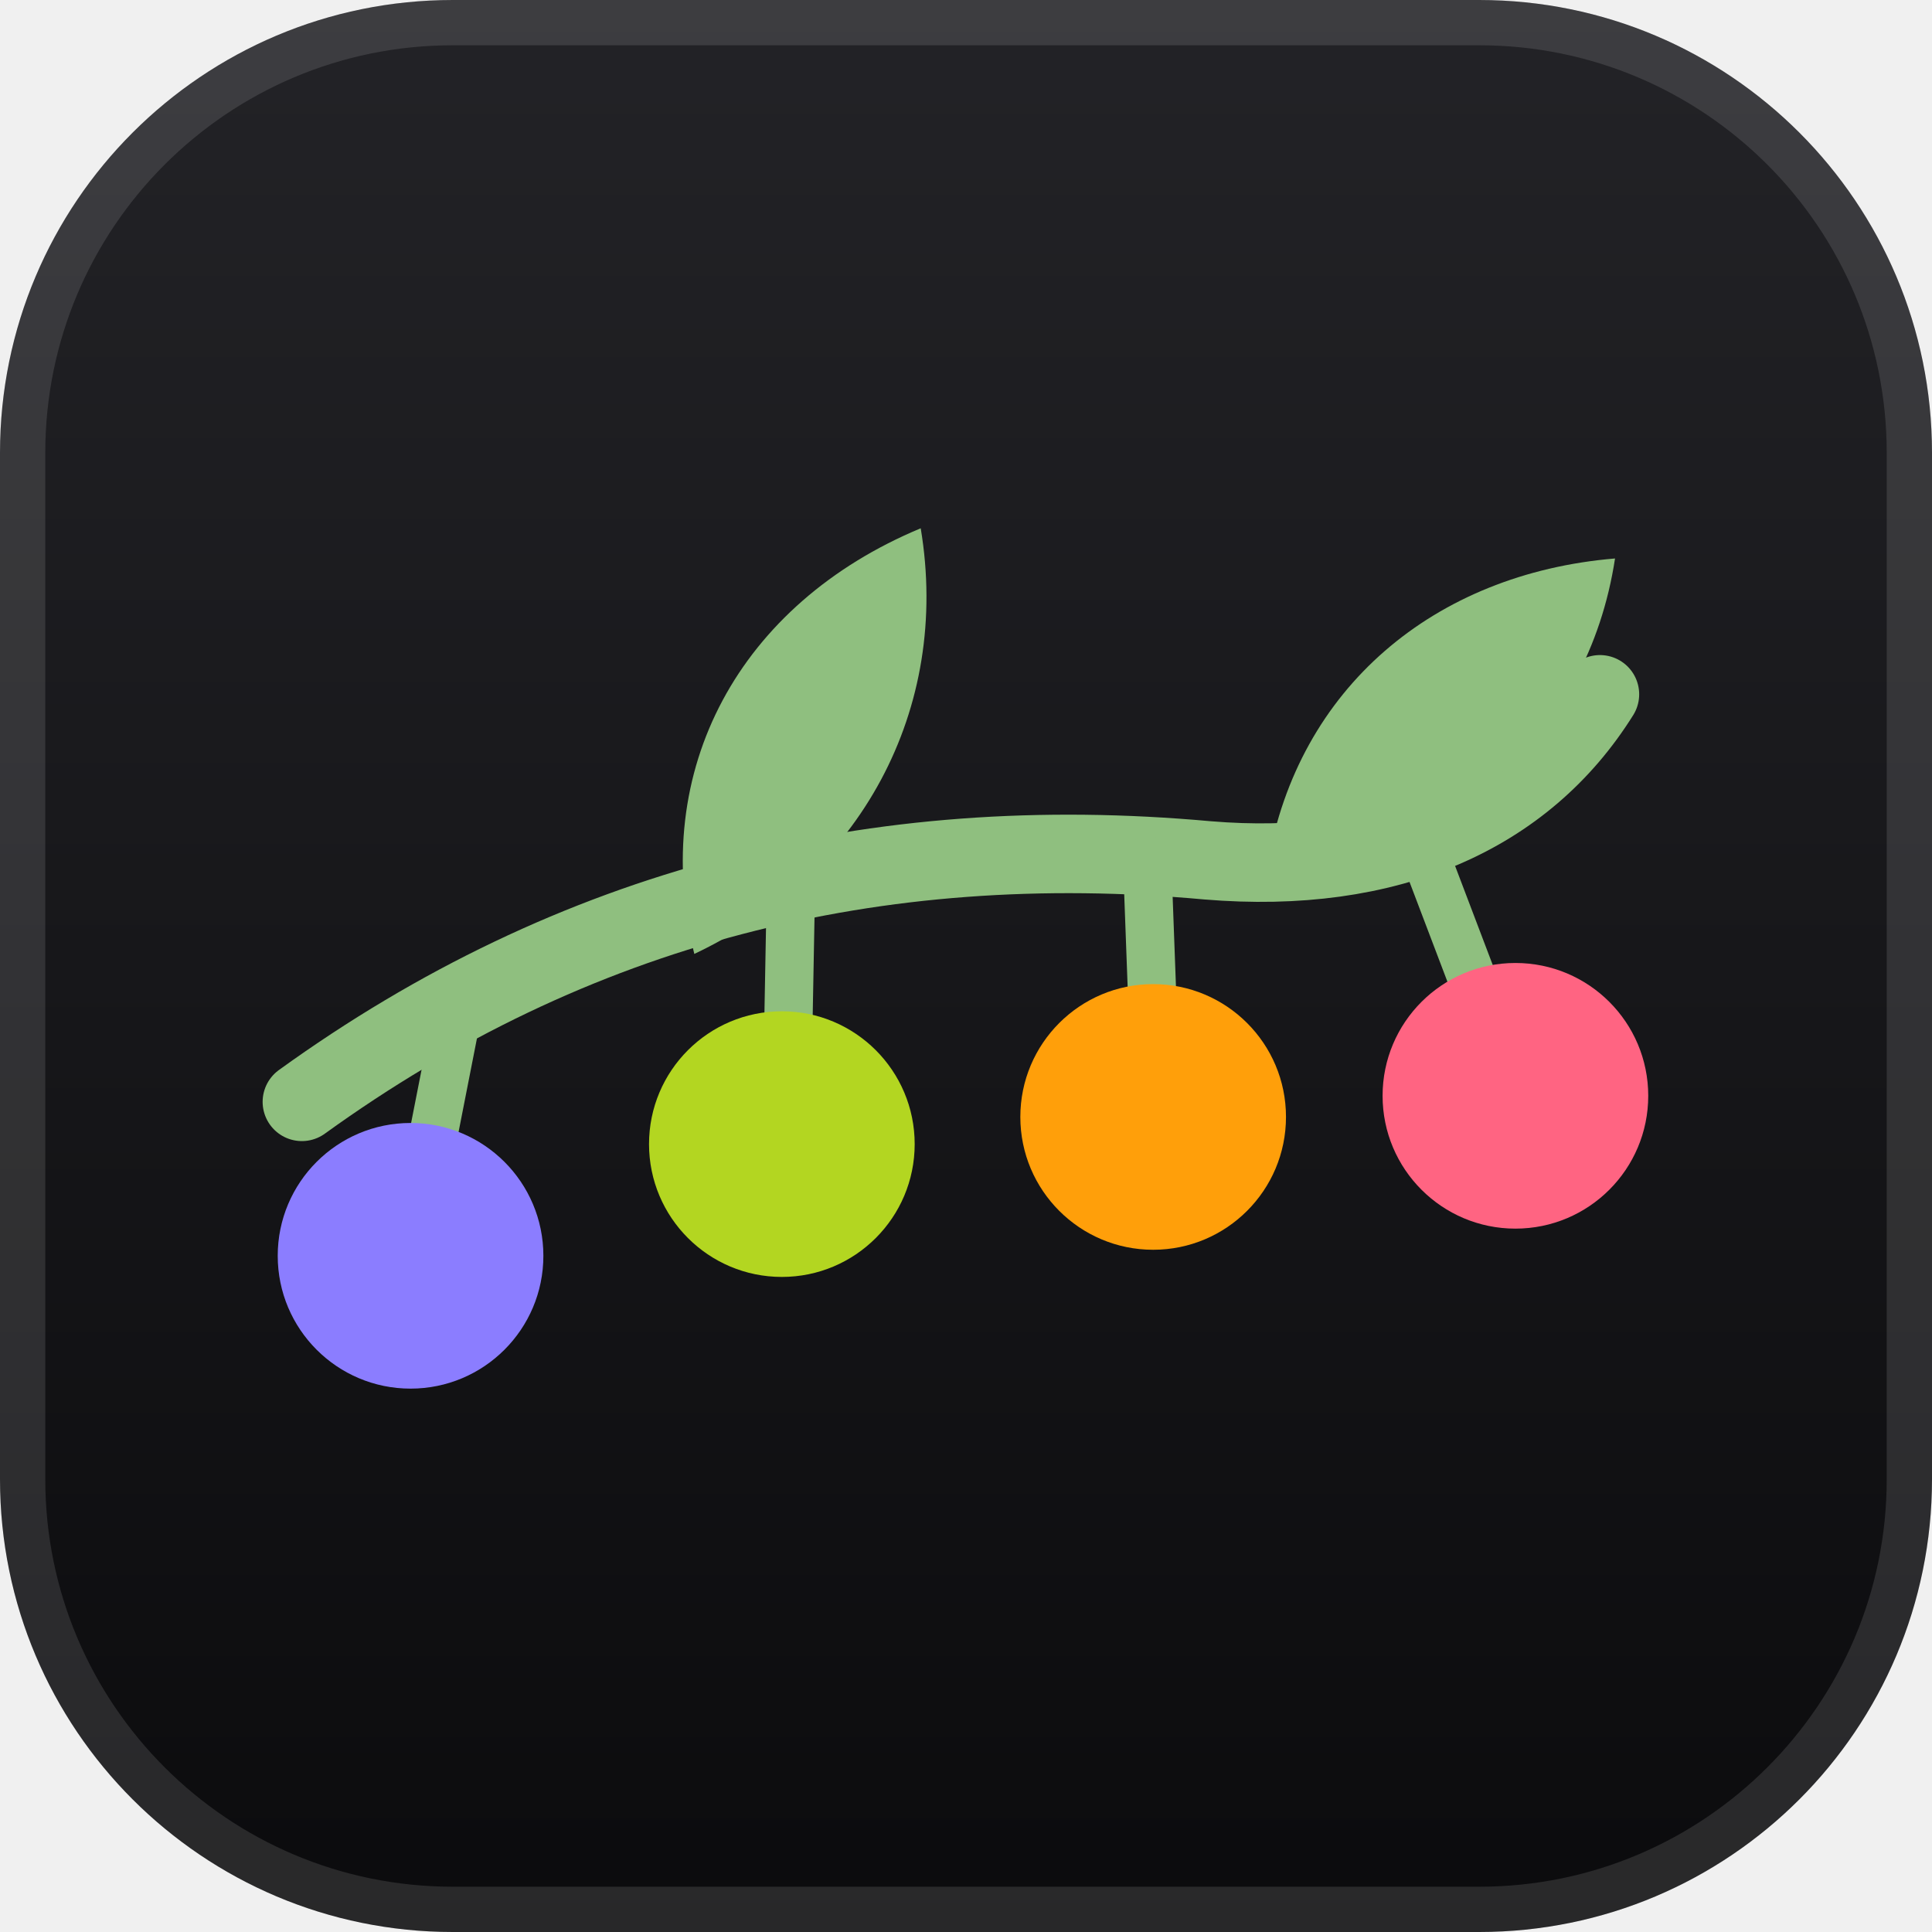
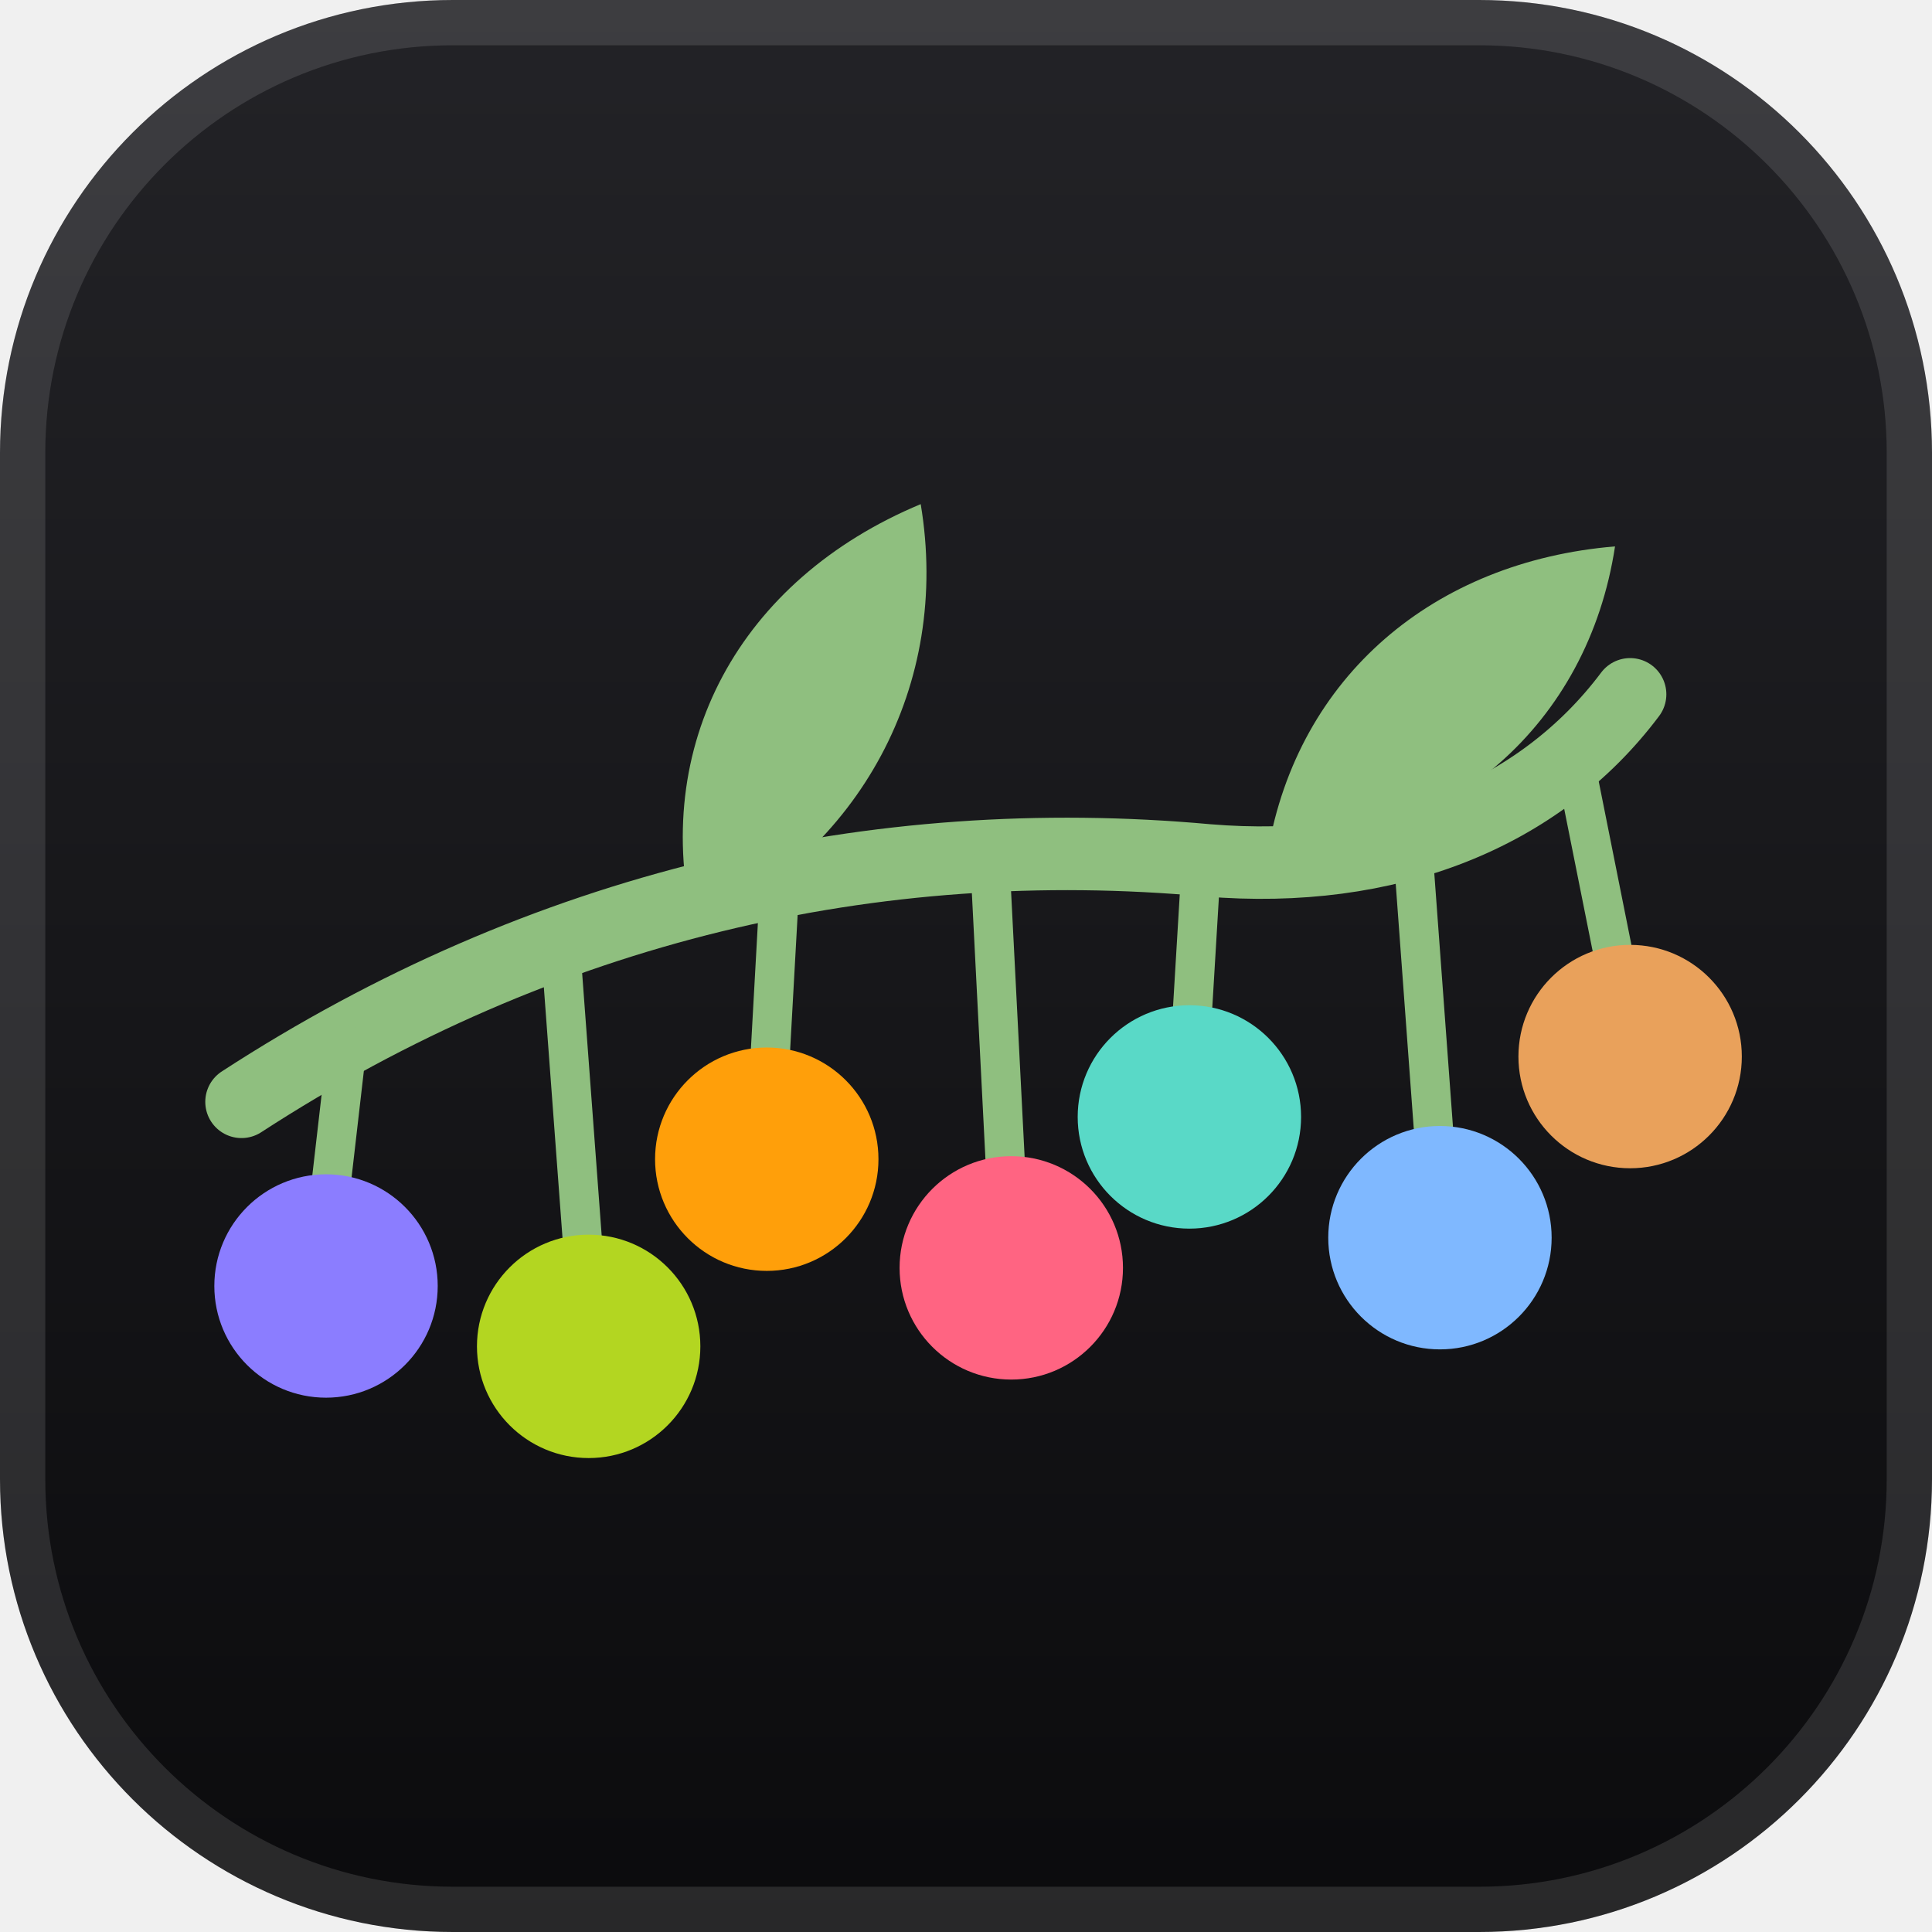
<svg xmlns="http://www.w3.org/2000/svg" viewBox="0 0 64 64">
  <defs>
    <linearGradient id="bg" x1="0" y1="0" x2="0" y2="1">
      <stop offset="0" stop-color="#232327" />
      <stop offset="1" stop-color="#0b0b0d" />
    </linearGradient>
  </defs>
  <rect width="64" height="64" rx="15" fill="url(#bg)" />
  <rect x=".75" y=".75" width="62.5" height="62.5" rx="14.25" fill="none" stroke="#ffffff" stroke-opacity=".12" stroke-width="1.5" />
  <g transform="translate(-1 -6)">
-     <path d="M11 42.5C20 36 30 33.5 41 34.5 47 35 51.5 33 54 29" fill="none" stroke="#8fbf7f" stroke-width="2.6" stroke-linecap="round" />
-     <path d="M24 37.6C22.5 31.5 25.5 26 31.5 23.5 32.5 29.5 29.5 35 24 37.6Z" fill="#8fbf7f" />
-     <path d="M43 34.6C44 28.8 48.5 25 54.5 24.5 53.6 30.4 49 34.4 43 34.6Z" fill="#8fbf7f" />
-     <path d="M16.2 39.3l-1.1 5.6M27.2 35.4l-.1 5.4M39 34.5l.2 5.4M48.2 34.3l1.9 5" fill="none" stroke="#8fbf7f" stroke-width="1.6" stroke-linecap="round" />
-     <circle cx="14.6" cy="47.6" r="4.4" fill="#8b7dff" />
-     <circle cx="26.9" cy="43.9" r="4.4" fill="#b3d621" />
-     <circle cx="39.2" cy="43" r="4.4" fill="#ff9f0a" />
-     <circle cx="51.2" cy="42.3" r="4.4" fill="#ff6482" />
+     <path d="M9 42.5C19 36 30 33.5 41 34.5 47 35 52 33 55 29" fill="none" stroke="#8fbf7f" stroke-width="2.4" stroke-linecap="round" />
+     <path d="M24 36.8C22.5 30.7 25.5 25.2 31.5 22.7 32.5 28.7 29.5 34.2 24 36.8Z" fill="#8fbf7f" />
+     <path d="M43 34.2C44 28.4 48.5 24.6 54.5 24.1 53.6 30 49 34 43 34.2Z" fill="#8fbf7f" />
+     <path d="M12.5 40.6l-.6 5.2M19.6 37.8l.7 9.4M26.8 35.8l-.3 5.4M33.8 34.7l.5 9.8M40.8 34.5l-.3 5M47.8 34.1l.7 9.5M53.2 31.4l1.4 7" fill="none" stroke="#8fbf7f" stroke-width="1.3" stroke-linecap="round" />
+     <circle cx="11.8" cy="48.6" r="3.7" fill="#8b7dff" />
+     <circle cx="20.5" cy="50.6" r="3.7" fill="#b3d621" />
+     <circle cx="26.4" cy="44.4" r="3.7" fill="#ff9f0a" />
+     <circle cx="34.5" cy="48" r="3.7" fill="#ff6482" />
+     <circle cx="40.4" cy="43" r="3.7" fill="#59d9c7" />
+     <circle cx="48.7" cy="47" r="3.7" fill="#7fb8ff" />
+     <circle cx="55" cy="41" r="3.7" fill="#e9a15b" />
  </g>
</svg>
